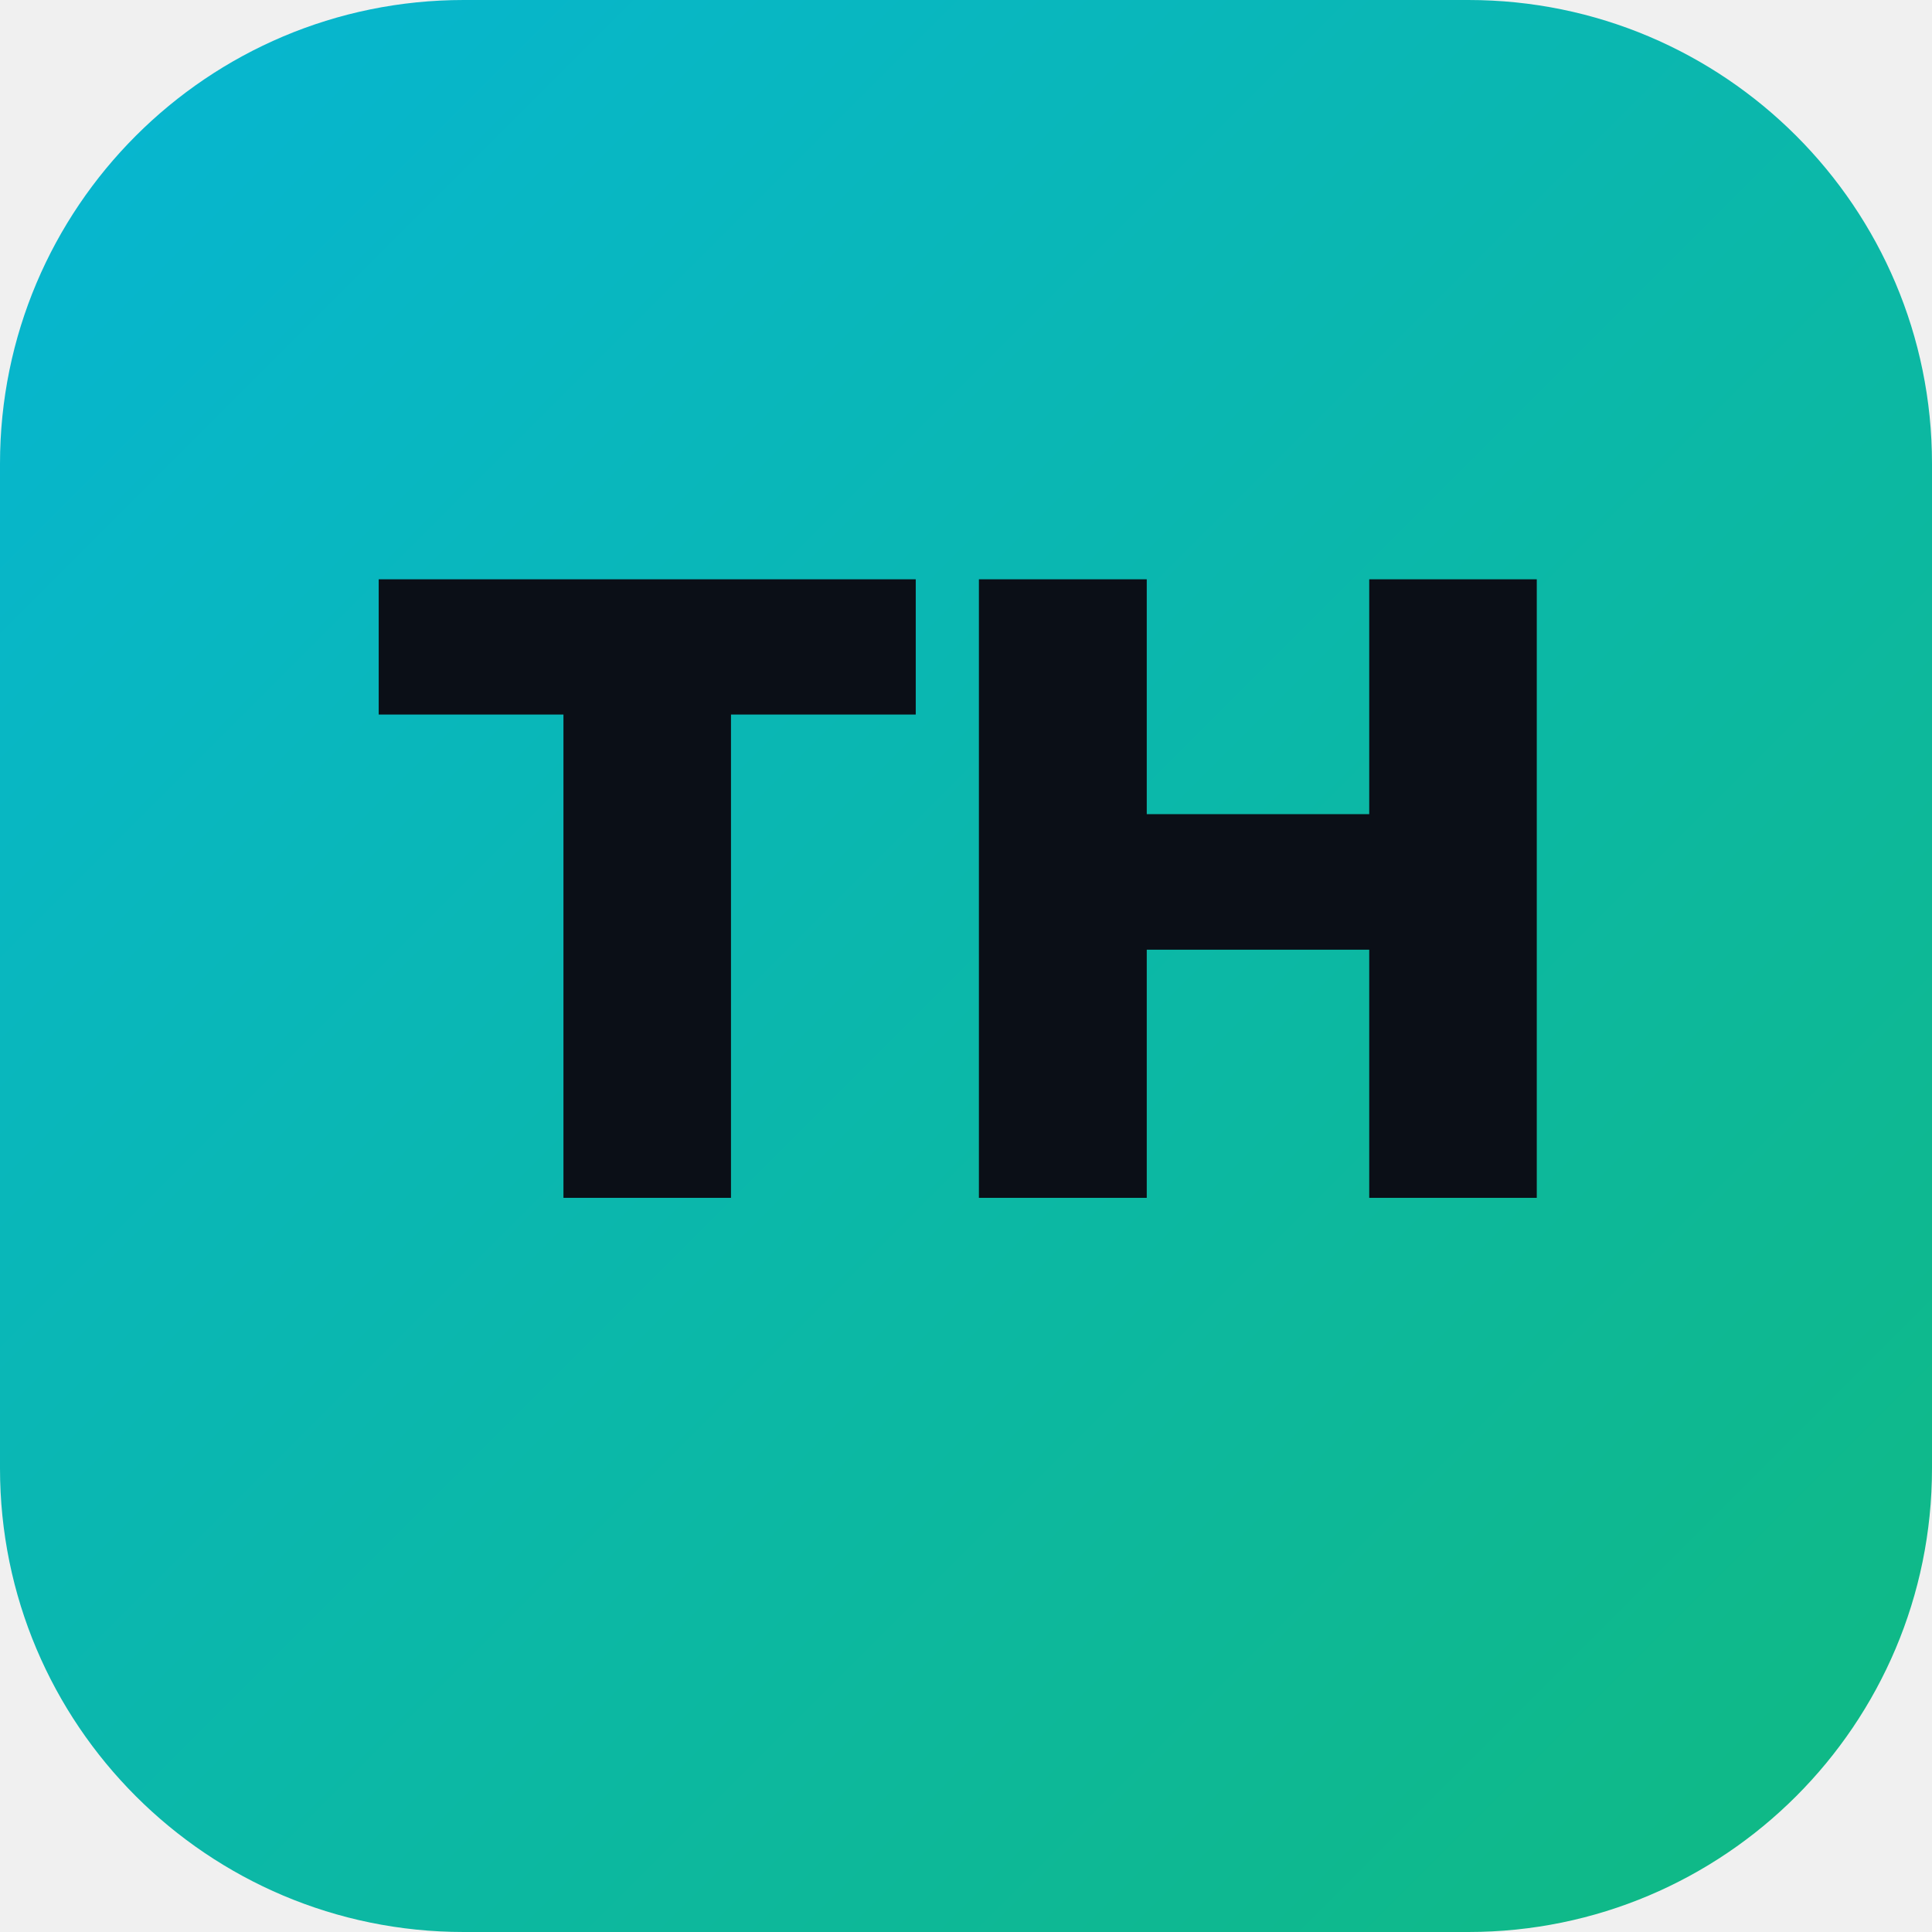
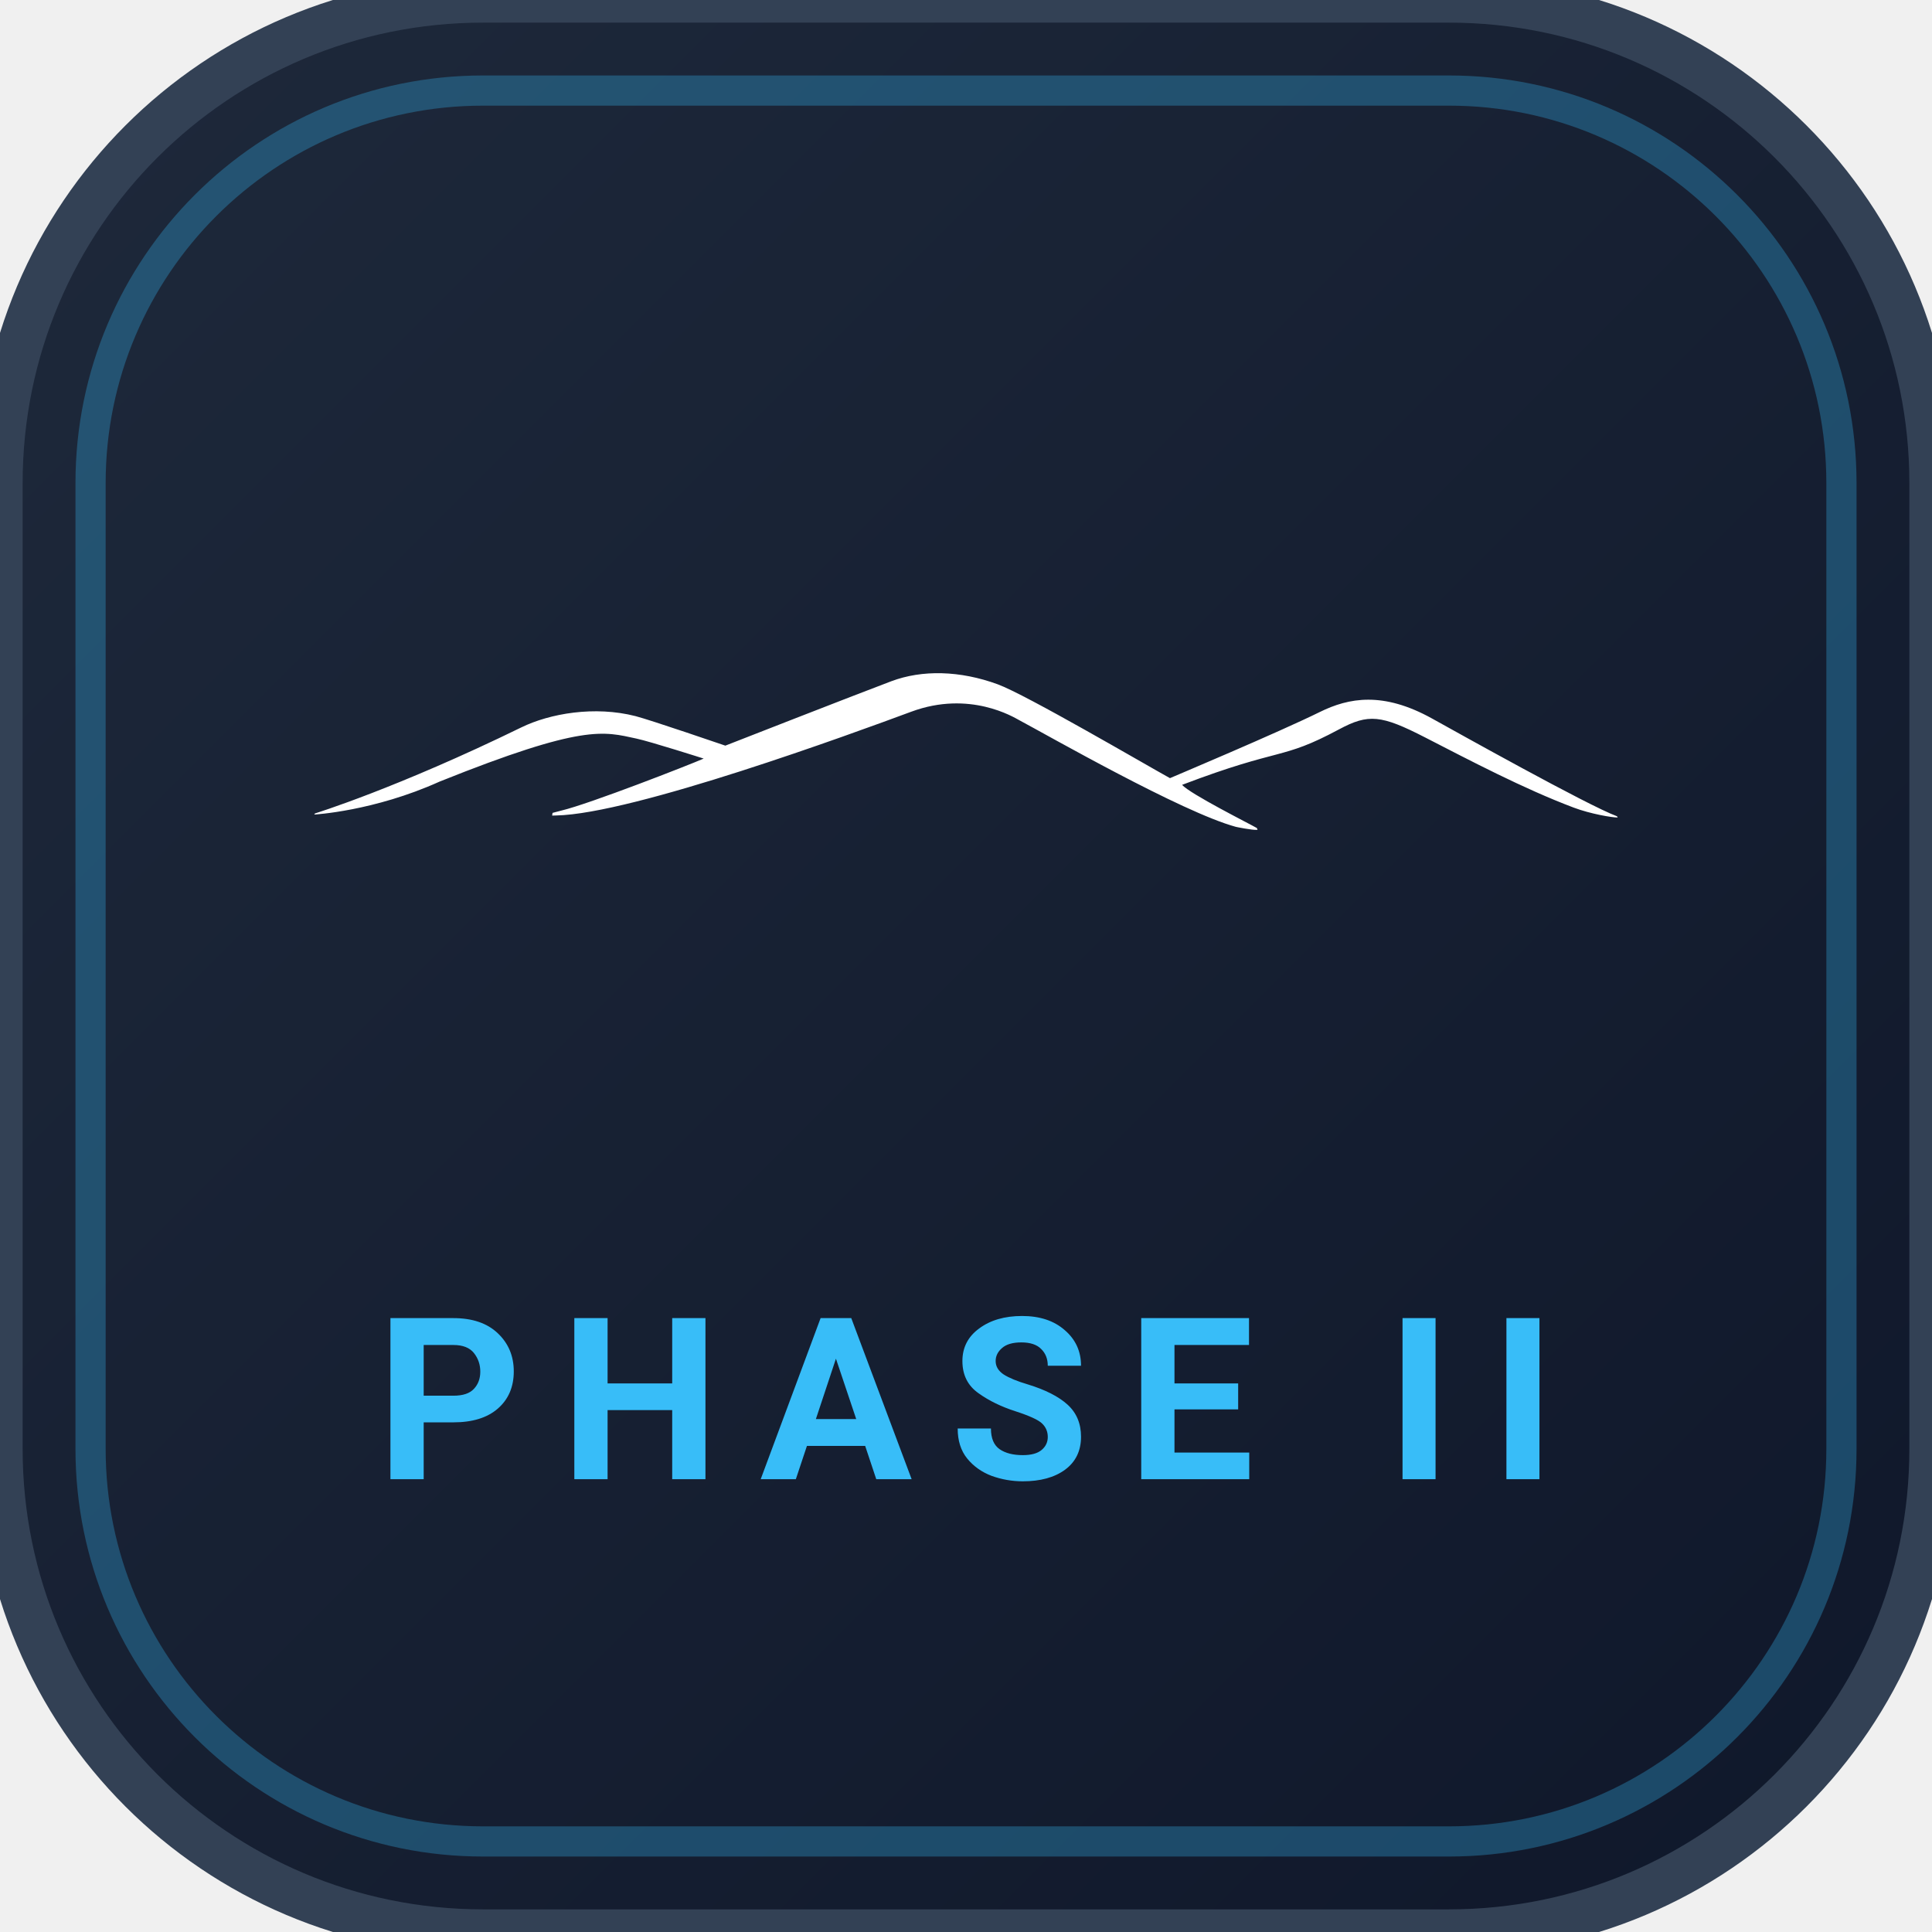
- <svg xmlns="http://www.w3.org/2000/svg" viewBox="0 0 100 100">
+ <svg xmlns="http://www.w3.org/2000/svg" viewBox="0 0 128 128">
  <defs>
-     <linearGradient id="grad" x1="0%" y1="0%" x2="100%" y2="100%">
-       <stop offset="0%" style="stop-color:#06B6D4;stop-opacity:1" />
-       <stop offset="100%" style="stop-color:#10B981;stop-opacity:1" />
+     <linearGradient id="bgGrad" x1="0%" y1="0%" x2="100%" y2="100%">
+       <stop offset="0%" stop-color="#1E293B" />
+       <stop offset="100%" stop-color="#0F172A" />
    </linearGradient>
  </defs>
-   <rect width="100" height="100" rx="24" fill="url(#grad)" />
-   <text x="50%" y="62%" font-family="Inter, sans-serif" font-weight="900" font-size="44" fill="#0B0F17" text-anchor="middle">TH</text>
+   <rect width="128" height="128" rx="32" fill="url(#bgGrad)" stroke="#334155" stroke-width="3" />
+   <rect x="6" y="6" width="116" height="116" rx="26" fill="none" stroke="#38BDF8" stroke-width="2" stroke-opacity="0.3" />
+   <g transform="translate(64, 50) scale(0.9) translate(-72.5, -6)">
+     <path d="M120.426 10.534C118.289 9.752 108.429 4.235 106.808 3.337C103.204 1.338 100.682 1.803 98.543 2.859C95.485 4.367 87.662 7.661 87.515 7.727C85.667 6.708 76.937 1.593 74.843 0.822C72.06 -0.201 69.269 -0.26 66.999 0.594C64.32 1.602 54.784 5.334 54.784 5.334C54.784 5.334 49.247 3.436 48.168 3.16C45.164 2.393 41.876 2.961 39.764 3.992C30.614 8.46 24.581 10.323 24.581 10.323L24.52 10.407C24.52 10.407 28.911 10.166 33.744 7.983C44.372 3.72 45.822 4.297 48.231 4.812C49.254 5.03 53.19 6.286 53.19 6.286C52.144 6.746 44.785 9.621 42.724 10.111C42.564 10.149 42.065 10.284 42.065 10.284L42.033 10.483C42.033 10.483 42.273 10.475 42.328 10.475C48.007 10.365 64.212 4.415 68.466 2.838C72.776 1.239 76.026 3.251 76.4 3.449C78.506 4.569 88.393 10.232 92.367 11.312C92.367 11.312 93.553 11.567 93.963 11.533C93.948 11.491 93.929 11.443 93.912 11.4C93.454 11.128 88.957 8.873 88.41 8.219C95.817 5.4 95.639 6.453 99.96 4.136C102.131 2.97 103.067 3.071 106.309 4.736C109.54 6.395 113.527 8.498 117.236 9.896C118.478 10.365 120.108 10.637 120.474 10.623L120.425 10.536L120.426 10.534Z" fill="#FFFFFF" />
+   </g>
+   <text x="64" y="98" font-family="-apple-system, BlinkMacSystemFont, 'Segoe UI', Roboto, sans-serif" font-weight="700" font-size="15" fill="#38BDF8" text-anchor="middle" letter-spacing="2.5">PHASE II</text>
</svg>
